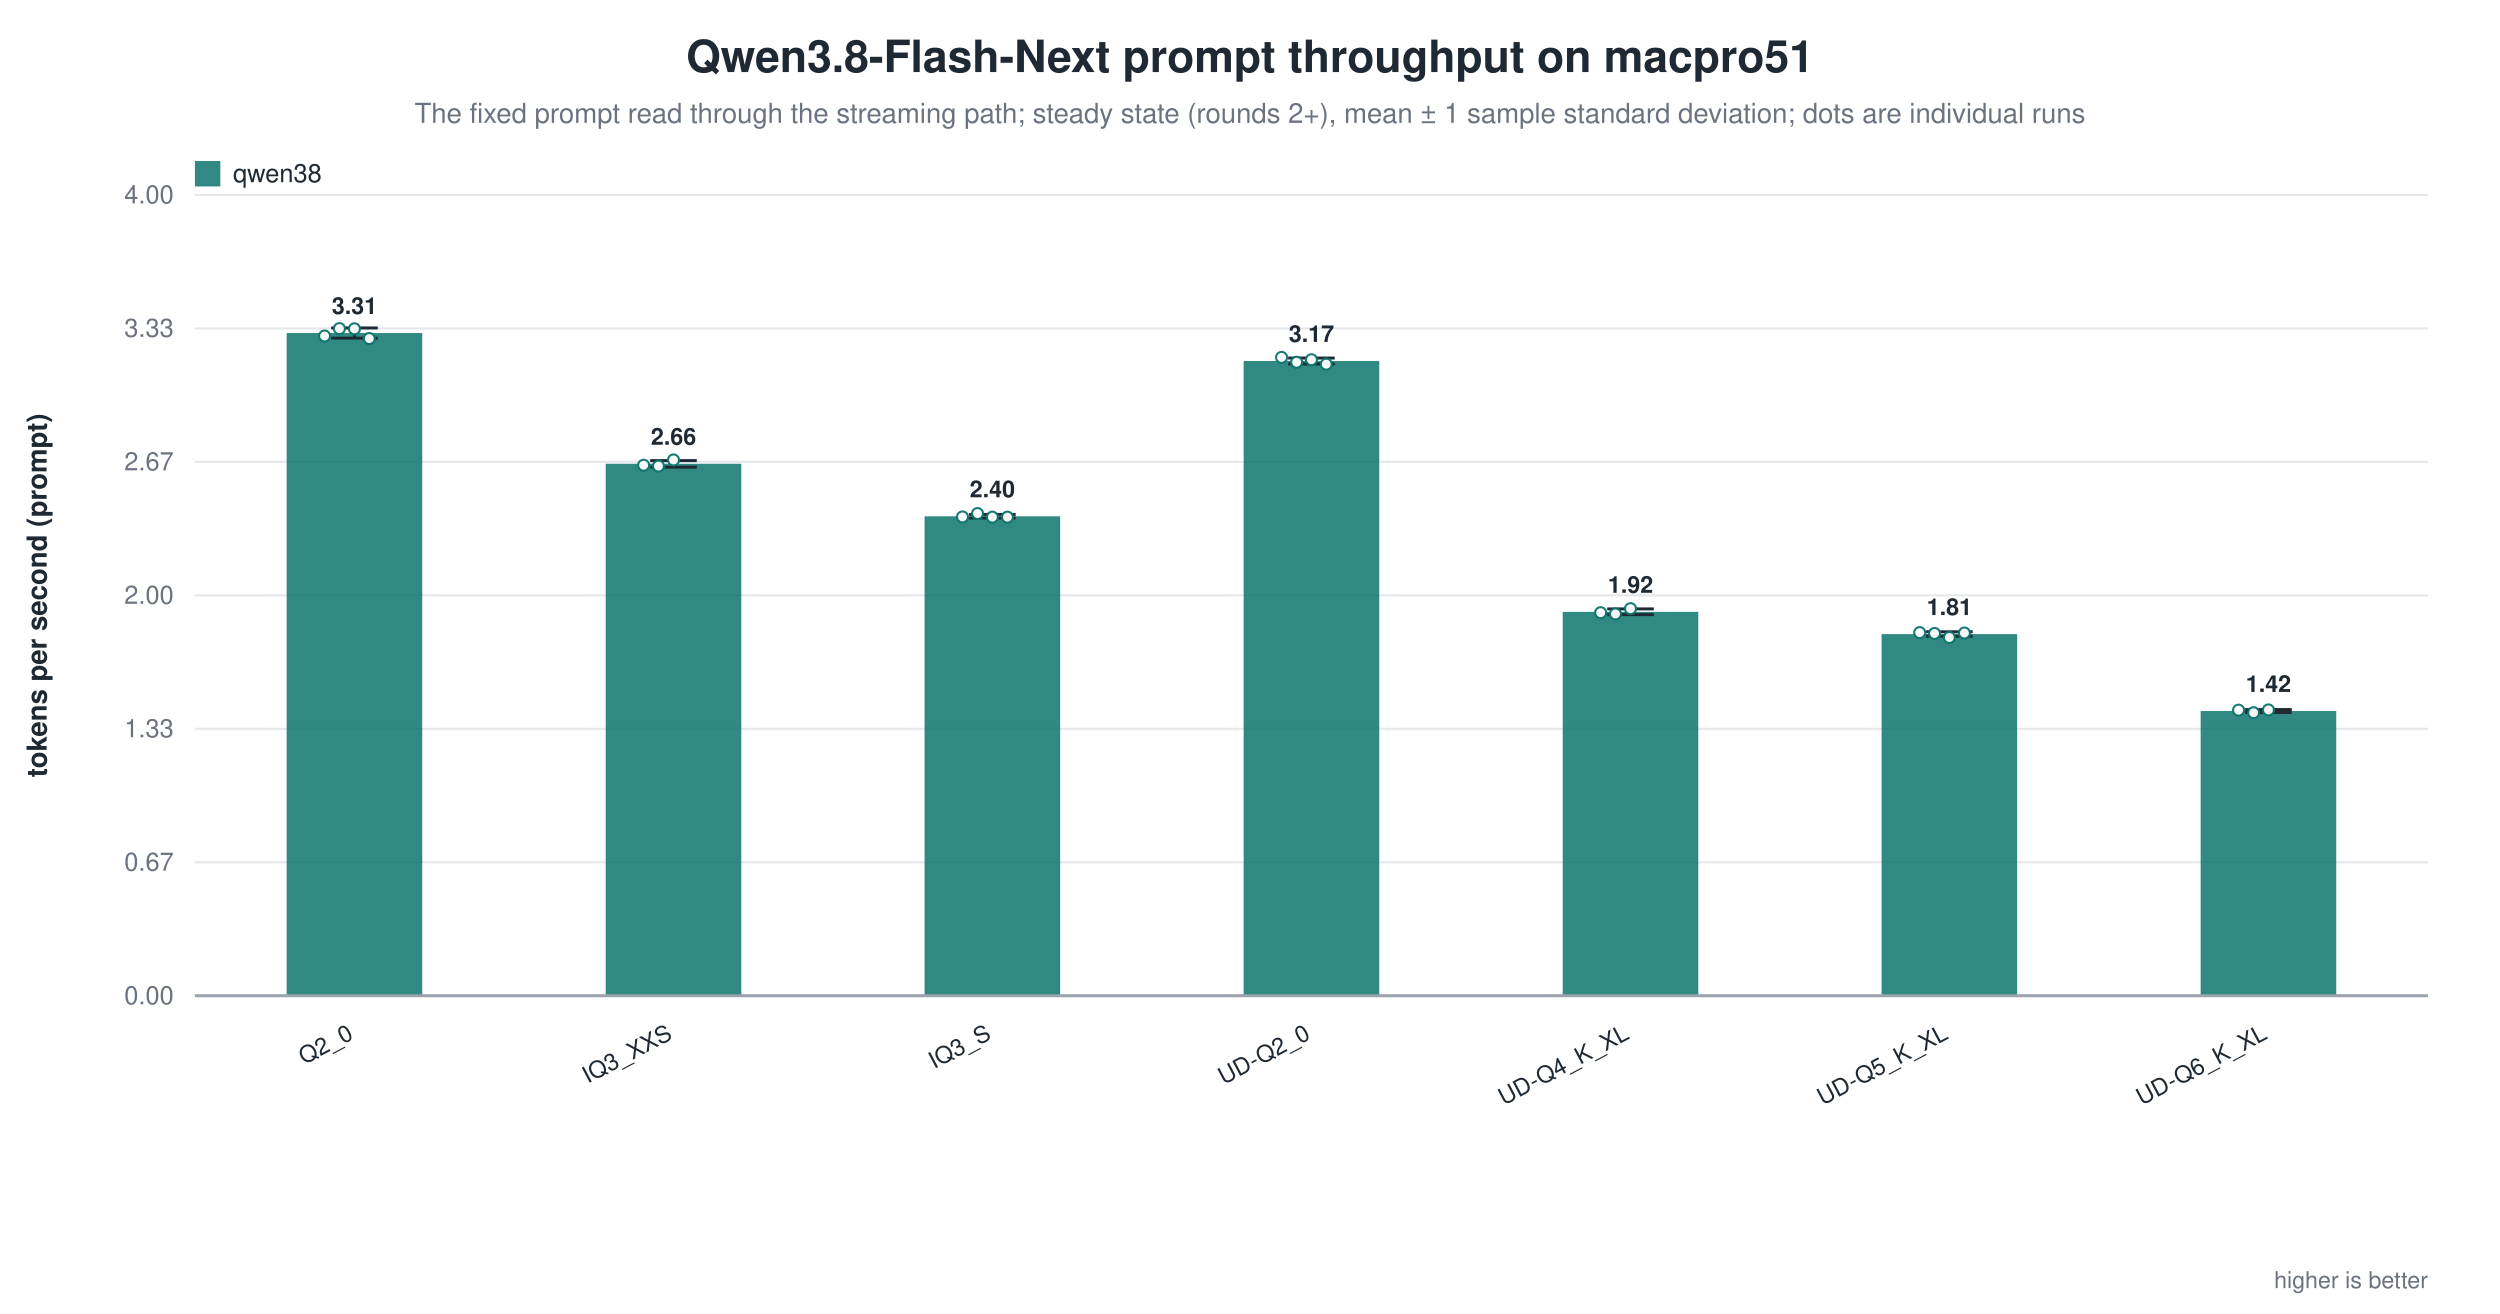
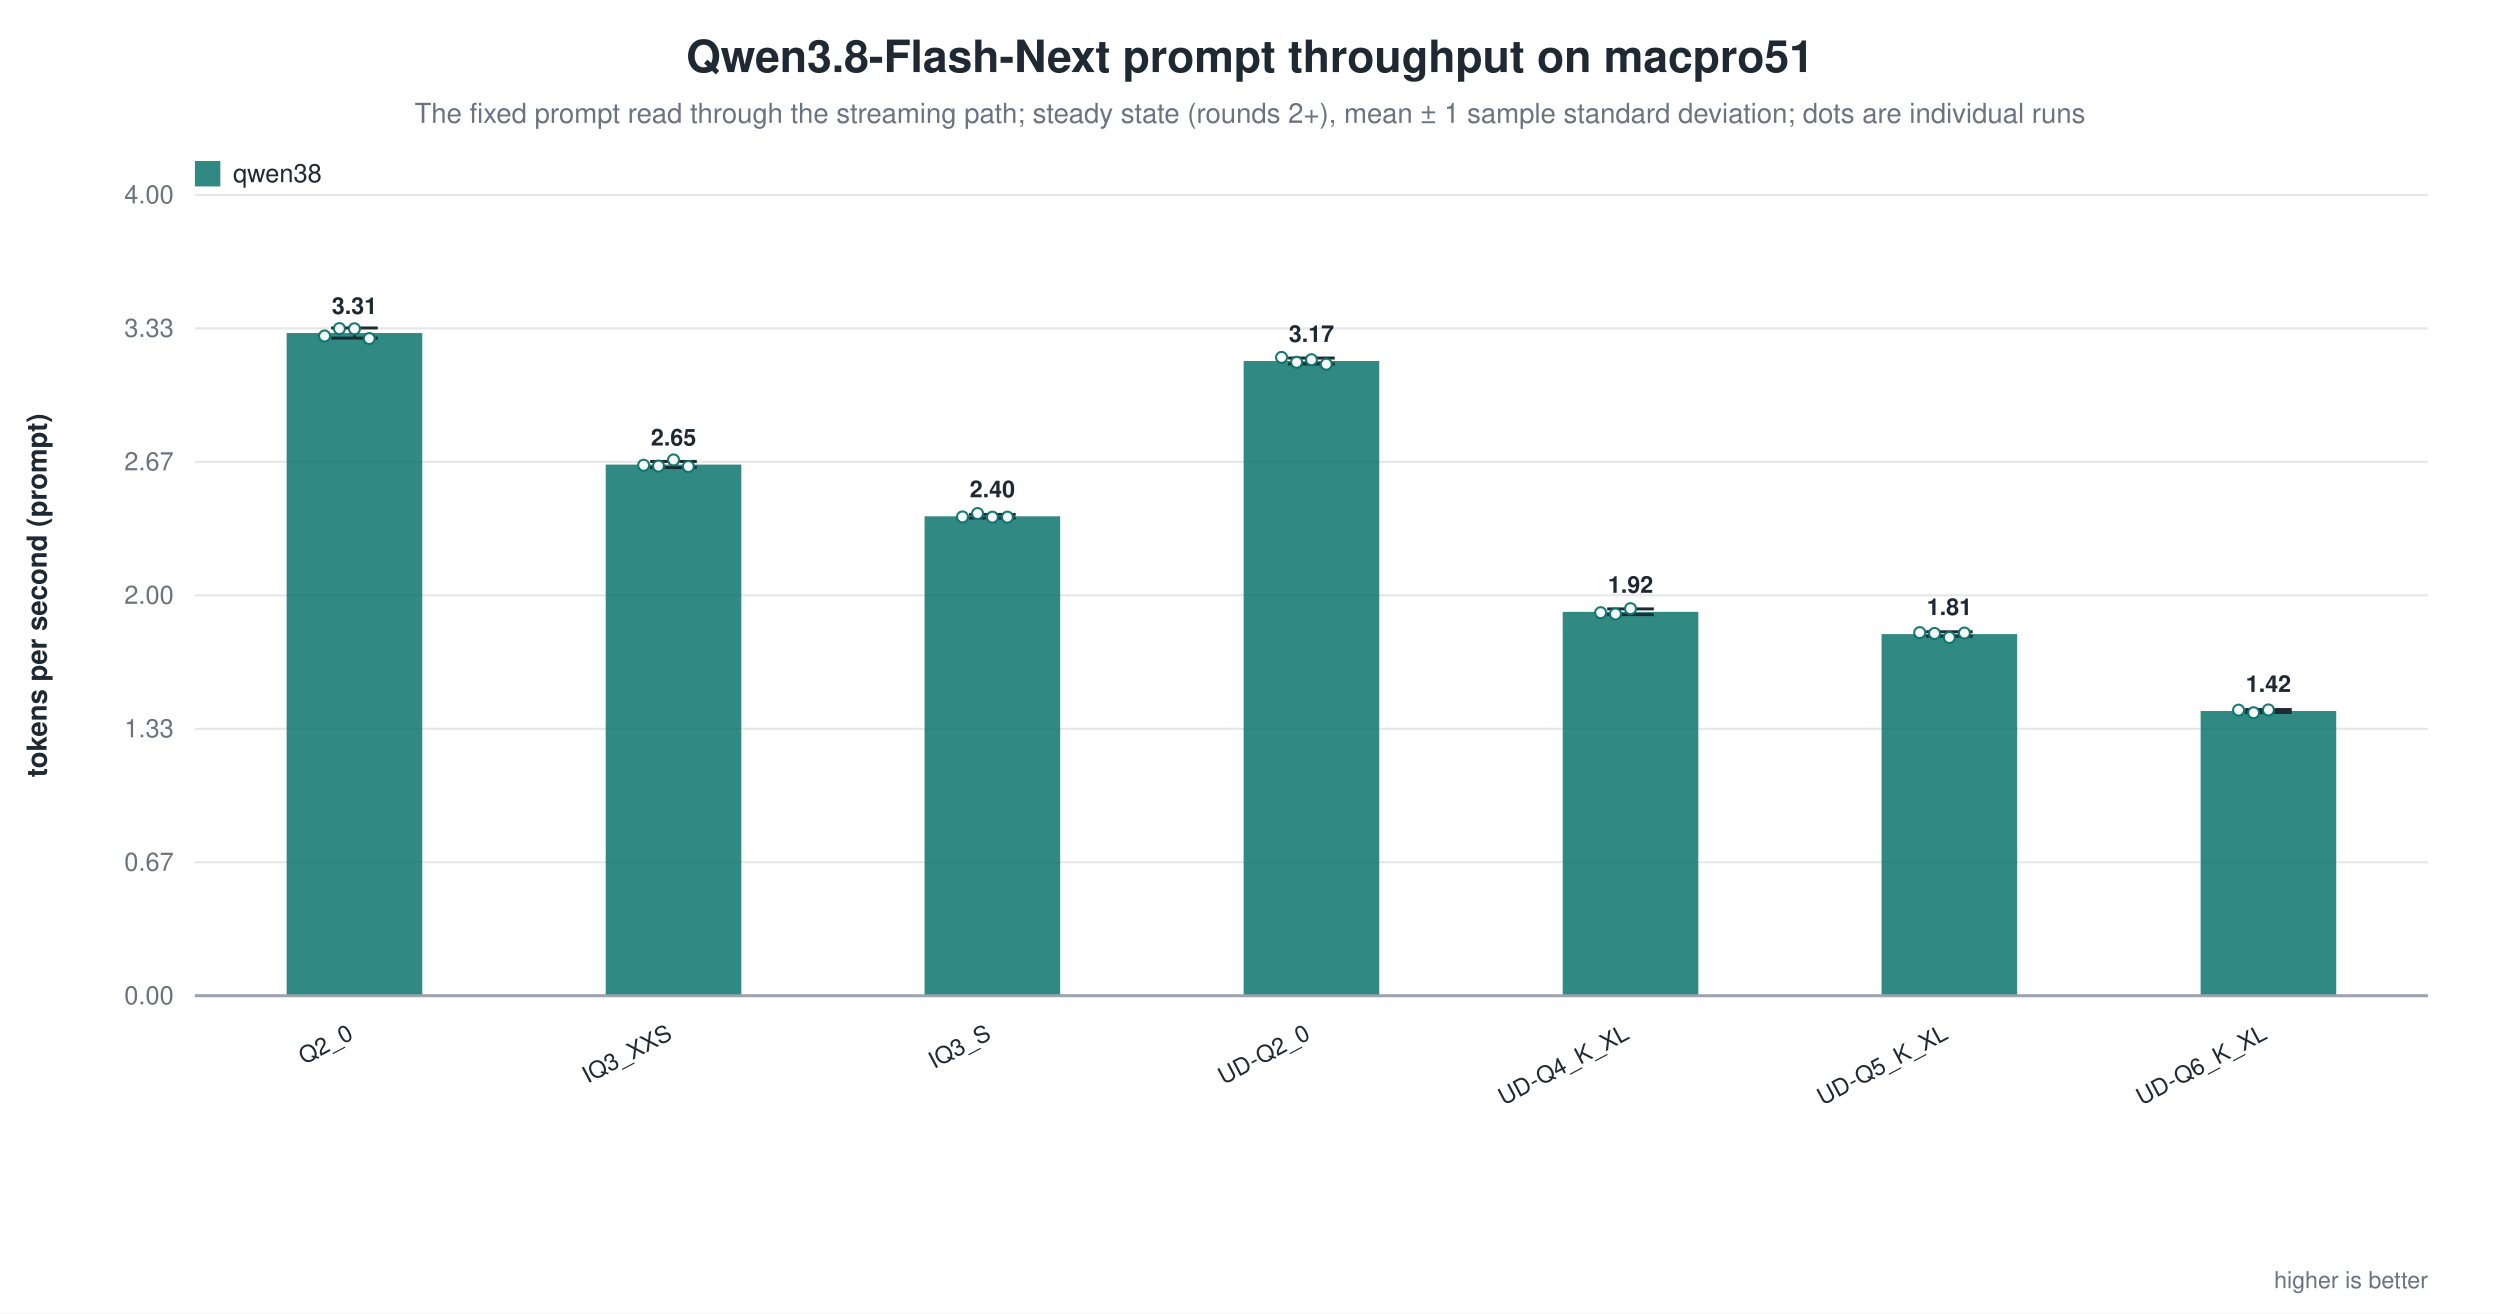
<svg xmlns="http://www.w3.org/2000/svg" width="1180" height="620" viewBox="0 0 1180 620" role="img" aria-label="Qwen3.8-Flash-Next prompt throughput on macpro51">
  <rect width="1180" height="620" fill="white" />
  <text x="590.0" y="34" text-anchor="middle" font-family="Helvetica, Arial, sans-serif" font-size="21" font-weight="600" fill="#1f2933">Qwen3.8-Flash-Next prompt throughput on macpro51</text>
  <text x="590.0" y="58" text-anchor="middle" font-family="Helvetica, Arial, sans-serif" font-size="13" fill="#6b7280">The fixed prompt read through the streaming path; steady state (rounds 2+), mean ± 1 sample standard deviation; dots are individual runs</text>
  <line x1="92.0" y1="470.0" x2="1146.0" y2="470.0" stroke="#9ca3af" stroke-width="1.0" />
  <text x="82.0" y="474.0" text-anchor="end" font-family="Helvetica, Arial, sans-serif" font-size="12" fill="#6b7280" font-weight="400">0.00</text>
  <line x1="92.0" y1="407.0" x2="1146.0" y2="407.0" stroke="#e5e7eb" stroke-width="1.0" />
  <text x="82.0" y="411.0" text-anchor="end" font-family="Helvetica, Arial, sans-serif" font-size="12" fill="#6b7280" font-weight="400">0.67</text>
  <line x1="92.0" y1="344.0" x2="1146.0" y2="344.0" stroke="#e5e7eb" stroke-width="1.0" />
  <text x="82.0" y="348.0" text-anchor="end" font-family="Helvetica, Arial, sans-serif" font-size="12" fill="#6b7280" font-weight="400">1.33</text>
  <line x1="92.0" y1="281.0" x2="1146.0" y2="281.0" stroke="#e5e7eb" stroke-width="1.0" />
  <text x="82.0" y="285.0" text-anchor="end" font-family="Helvetica, Arial, sans-serif" font-size="12" fill="#6b7280" font-weight="400">2.00</text>
  <line x1="92.0" y1="218.0" x2="1146.0" y2="218.0" stroke="#e5e7eb" stroke-width="1.0" />
  <text x="82.0" y="222.0" text-anchor="end" font-family="Helvetica, Arial, sans-serif" font-size="12" fill="#6b7280" font-weight="400">2.67</text>
  <line x1="92.0" y1="155.0" x2="1146.0" y2="155.0" stroke="#e5e7eb" stroke-width="1.0" />
  <text x="82.0" y="159.0" text-anchor="end" font-family="Helvetica, Arial, sans-serif" font-size="12" fill="#6b7280" font-weight="400">3.33</text>
  <line x1="92.0" y1="92.0" x2="1146.0" y2="92.0" stroke="#e5e7eb" stroke-width="1.0" />
  <text x="82.0" y="96.0" text-anchor="end" font-family="Helvetica, Arial, sans-serif" font-size="12" fill="#6b7280" font-weight="400">4.00</text>
  <text x="22.0" y="281.0" text-anchor="middle" font-family="Helvetica, Arial, sans-serif" font-size="13" fill="#1f2933" font-weight="600" transform="rotate(-90.0 22.0 281.0)">tokens per second (prompt)</text>
  <rect x="135.3" y="157.2" width="64.0" height="312.8" fill="#0f766e" opacity="0.86" />
  <line x1="167.3" y1="154.8" x2="167.3" y2="159.6" stroke="#1f2933" stroke-width="1.4" />
  <line x1="156.3" y1="154.8" x2="178.3" y2="154.8" stroke="#1f2933" stroke-width="1.4" />
  <line x1="156.3" y1="159.6" x2="178.3" y2="159.6" stroke="#1f2933" stroke-width="1.4" />
  <circle cx="153.2" cy="158.6" r="2.6" fill="white" stroke="#0f766e" stroke-width="1.0" opacity="0.95" />
  <circle cx="160.2" cy="155.1" r="2.6" fill="white" stroke="#0f766e" stroke-width="1.0" opacity="0.95" />
  <circle cx="167.3" cy="155.2" r="2.6" fill="white" stroke="#0f766e" stroke-width="1.0" opacity="0.95" />
  <circle cx="174.3" cy="159.8" r="2.6" fill="white" stroke="#0f766e" stroke-width="1.0" opacity="0.95" />
  <text x="167.3" y="148.2" text-anchor="middle" font-family="Helvetica, Arial, sans-serif" font-size="11" fill="#1f2933" font-weight="600">3.31</text>
  <text x="167.3" y="490.0" text-anchor="end" font-family="Helvetica, Arial, sans-serif" font-size="11" fill="#1f2933" font-weight="500" transform="rotate(-28.0 167.3 490.0)">Q2_0</text>
-   <rect x="285.9" y="218.9" width="64.0" height="251.1" fill="#0f766e" opacity="0.86" />
-   <line x1="317.9" y1="217.4" x2="317.9" y2="220.5" stroke="#1f2933" stroke-width="1.4" />
-   <line x1="306.9" y1="217.4" x2="328.9" y2="217.4" stroke="#1f2933" stroke-width="1.4" />
-   <line x1="306.9" y1="220.5" x2="328.9" y2="220.5" stroke="#1f2933" stroke-width="1.4" />
+   <rect x="285.9" y="219.3" width="64.0" height="250.7" fill="#0f766e" opacity="0.86" />
+   <line x1="317.9" y1="217.8" x2="317.9" y2="220.7" stroke="#1f2933" stroke-width="1.4" />
+   <line x1="306.9" y1="217.8" x2="328.9" y2="217.8" stroke="#1f2933" stroke-width="1.4" />
+   <line x1="306.9" y1="220.7" x2="328.9" y2="220.7" stroke="#1f2933" stroke-width="1.4" />
  <circle cx="303.8" cy="219.6" r="2.6" fill="white" stroke="#0f766e" stroke-width="1.0" opacity="0.95" />
  <circle cx="310.8" cy="220.0" r="2.6" fill="white" stroke="#0f766e" stroke-width="1.0" opacity="0.95" />
  <circle cx="317.9" cy="217.1" r="2.6" fill="white" stroke="#0f766e" stroke-width="1.0" opacity="0.95" />
-   <text x="317.9" y="209.9" text-anchor="middle" font-family="Helvetica, Arial, sans-serif" font-size="11" fill="#1f2933" font-weight="600">2.66</text>
+   <circle cx="324.9" cy="220.2" r="2.6" fill="white" stroke="#0f766e" stroke-width="1.0" opacity="0.95" />
+   <text x="317.9" y="210.3" text-anchor="middle" font-family="Helvetica, Arial, sans-serif" font-size="11" fill="#1f2933" font-weight="600">2.65</text>
  <text x="317.9" y="490.0" text-anchor="end" font-family="Helvetica, Arial, sans-serif" font-size="11" fill="#1f2933" font-weight="500" transform="rotate(-28.0 317.9 490.0)">IQ3_XXS</text>
  <rect x="436.4" y="243.7" width="64.0" height="226.3" fill="#0f766e" opacity="0.86" />
  <line x1="468.4" y1="242.8" x2="468.4" y2="244.5" stroke="#1f2933" stroke-width="1.4" />
  <line x1="457.4" y1="242.8" x2="479.4" y2="242.8" stroke="#1f2933" stroke-width="1.4" />
  <line x1="457.4" y1="244.5" x2="479.4" y2="244.5" stroke="#1f2933" stroke-width="1.4" />
  <circle cx="454.3" cy="244.0" r="2.6" fill="white" stroke="#0f766e" stroke-width="1.0" opacity="0.95" />
  <circle cx="461.4" cy="242.4" r="2.6" fill="white" stroke="#0f766e" stroke-width="1.0" opacity="0.95" />
  <circle cx="468.4" cy="244.1" r="2.6" fill="white" stroke="#0f766e" stroke-width="1.0" opacity="0.95" />
  <circle cx="475.5" cy="244.1" r="2.6" fill="white" stroke="#0f766e" stroke-width="1.0" opacity="0.95" />
  <text x="468.4" y="234.7" text-anchor="middle" font-family="Helvetica, Arial, sans-serif" font-size="11" fill="#1f2933" font-weight="600">2.40</text>
  <text x="468.4" y="490.0" text-anchor="end" font-family="Helvetica, Arial, sans-serif" font-size="11" fill="#1f2933" font-weight="500" transform="rotate(-28.0 468.4 490.0)">IQ3_S</text>
  <rect x="587.0" y="170.4" width="64.0" height="299.6" fill="#0f766e" opacity="0.86" />
  <line x1="619.0" y1="169.0" x2="619.0" y2="171.8" stroke="#1f2933" stroke-width="1.4" />
  <line x1="608.0" y1="169.0" x2="630.0" y2="169.0" stroke="#1f2933" stroke-width="1.4" />
  <line x1="608.0" y1="171.8" x2="630.0" y2="171.8" stroke="#1f2933" stroke-width="1.4" />
  <circle cx="604.9" cy="168.7" r="2.6" fill="white" stroke="#0f766e" stroke-width="1.0" opacity="0.95" />
  <circle cx="612.0" cy="171.0" r="2.6" fill="white" stroke="#0f766e" stroke-width="1.0" opacity="0.95" />
  <circle cx="619.0" cy="169.8" r="2.6" fill="white" stroke="#0f766e" stroke-width="1.0" opacity="0.95" />
  <circle cx="626.0" cy="171.9" r="2.6" fill="white" stroke="#0f766e" stroke-width="1.0" opacity="0.95" />
  <text x="619.0" y="161.4" text-anchor="middle" font-family="Helvetica, Arial, sans-serif" font-size="11" fill="#1f2933" font-weight="600">3.17</text>
  <text x="619.0" y="490.0" text-anchor="end" font-family="Helvetica, Arial, sans-serif" font-size="11" fill="#1f2933" font-weight="500" transform="rotate(-28.0 619.0 490.0)">UD-Q2_0</text>
  <rect x="737.6" y="288.8" width="64.0" height="181.2" fill="#0f766e" opacity="0.86" />
  <line x1="769.6" y1="287.4" x2="769.6" y2="290.1" stroke="#1f2933" stroke-width="1.4" />
  <line x1="758.6" y1="287.4" x2="780.6" y2="287.4" stroke="#1f2933" stroke-width="1.4" />
  <line x1="758.6" y1="290.1" x2="780.6" y2="290.1" stroke="#1f2933" stroke-width="1.4" />
  <circle cx="755.5" cy="289.2" r="2.6" fill="white" stroke="#0f766e" stroke-width="1.0" opacity="0.95" />
  <circle cx="762.5" cy="289.8" r="2.6" fill="white" stroke="#0f766e" stroke-width="1.0" opacity="0.95" />
  <circle cx="769.6" cy="287.3" r="2.6" fill="white" stroke="#0f766e" stroke-width="1.0" opacity="0.95" />
  <text x="769.6" y="279.8" text-anchor="middle" font-family="Helvetica, Arial, sans-serif" font-size="11" fill="#1f2933" font-weight="600">1.92</text>
  <text x="769.6" y="490.0" text-anchor="end" font-family="Helvetica, Arial, sans-serif" font-size="11" fill="#1f2933" font-weight="500" transform="rotate(-28.0 769.6 490.0)">UD-Q4_K_XL</text>
  <rect x="888.1" y="299.3" width="64.0" height="170.7" fill="#0f766e" opacity="0.86" />
  <line x1="920.1" y1="298.2" x2="920.1" y2="300.3" stroke="#1f2933" stroke-width="1.4" />
  <line x1="909.1" y1="298.2" x2="931.1" y2="298.2" stroke="#1f2933" stroke-width="1.4" />
  <line x1="909.1" y1="300.3" x2="931.1" y2="300.3" stroke="#1f2933" stroke-width="1.4" />
  <circle cx="906.1" cy="298.6" r="2.6" fill="white" stroke="#0f766e" stroke-width="1.0" opacity="0.95" />
  <circle cx="913.1" cy="299.0" r="2.6" fill="white" stroke="#0f766e" stroke-width="1.0" opacity="0.95" />
  <circle cx="920.1" cy="300.9" r="2.6" fill="white" stroke="#0f766e" stroke-width="1.0" opacity="0.95" />
  <circle cx="927.2" cy="298.8" r="2.6" fill="white" stroke="#0f766e" stroke-width="1.0" opacity="0.95" />
  <text x="920.1" y="290.3" text-anchor="middle" font-family="Helvetica, Arial, sans-serif" font-size="11" fill="#1f2933" font-weight="600">1.81</text>
  <text x="920.1" y="490.0" text-anchor="end" font-family="Helvetica, Arial, sans-serif" font-size="11" fill="#1f2933" font-weight="500" transform="rotate(-28.0 920.1 490.0)">UD-Q5_K_XL</text>
  <rect x="1038.7" y="335.6" width="64.0" height="134.4" fill="#0f766e" opacity="0.86" />
  <line x1="1070.7" y1="334.9" x2="1070.7" y2="336.3" stroke="#1f2933" stroke-width="1.4" />
  <line x1="1059.7" y1="334.9" x2="1081.7" y2="334.9" stroke="#1f2933" stroke-width="1.4" />
  <line x1="1059.7" y1="336.3" x2="1081.7" y2="336.3" stroke="#1f2933" stroke-width="1.4" />
  <circle cx="1056.6" cy="335.2" r="2.6" fill="white" stroke="#0f766e" stroke-width="1.0" opacity="0.95" />
  <circle cx="1063.7" cy="336.4" r="2.6" fill="white" stroke="#0f766e" stroke-width="1.0" opacity="0.95" />
  <circle cx="1070.7" cy="335.1" r="2.6" fill="white" stroke="#0f766e" stroke-width="1.0" opacity="0.95" />
  <text x="1070.7" y="326.6" text-anchor="middle" font-family="Helvetica, Arial, sans-serif" font-size="11" fill="#1f2933" font-weight="600">1.42</text>
  <text x="1070.7" y="490.0" text-anchor="end" font-family="Helvetica, Arial, sans-serif" font-size="11" fill="#1f2933" font-weight="500" transform="rotate(-28.0 1070.7 490.0)">UD-Q6_K_XL</text>
  <line x1="92.0" y1="470.0" x2="1146.0" y2="470.0" stroke="#9ca3af" stroke-width="1.4" />
  <rect x="92.0" y="76.0" width="12.0" height="12.0" fill="#0f766e" opacity="0.86" />
  <text x="110.0" y="86.0" text-anchor="start" font-family="Helvetica, Arial, sans-serif" font-size="12" fill="#1f2933" font-weight="500">qwen38</text>
  <text x="1146.0" y="608.0" text-anchor="end" font-family="Helvetica, Arial, sans-serif" font-size="11" fill="#6b7280" font-weight="400">higher is better</text>
</svg>
